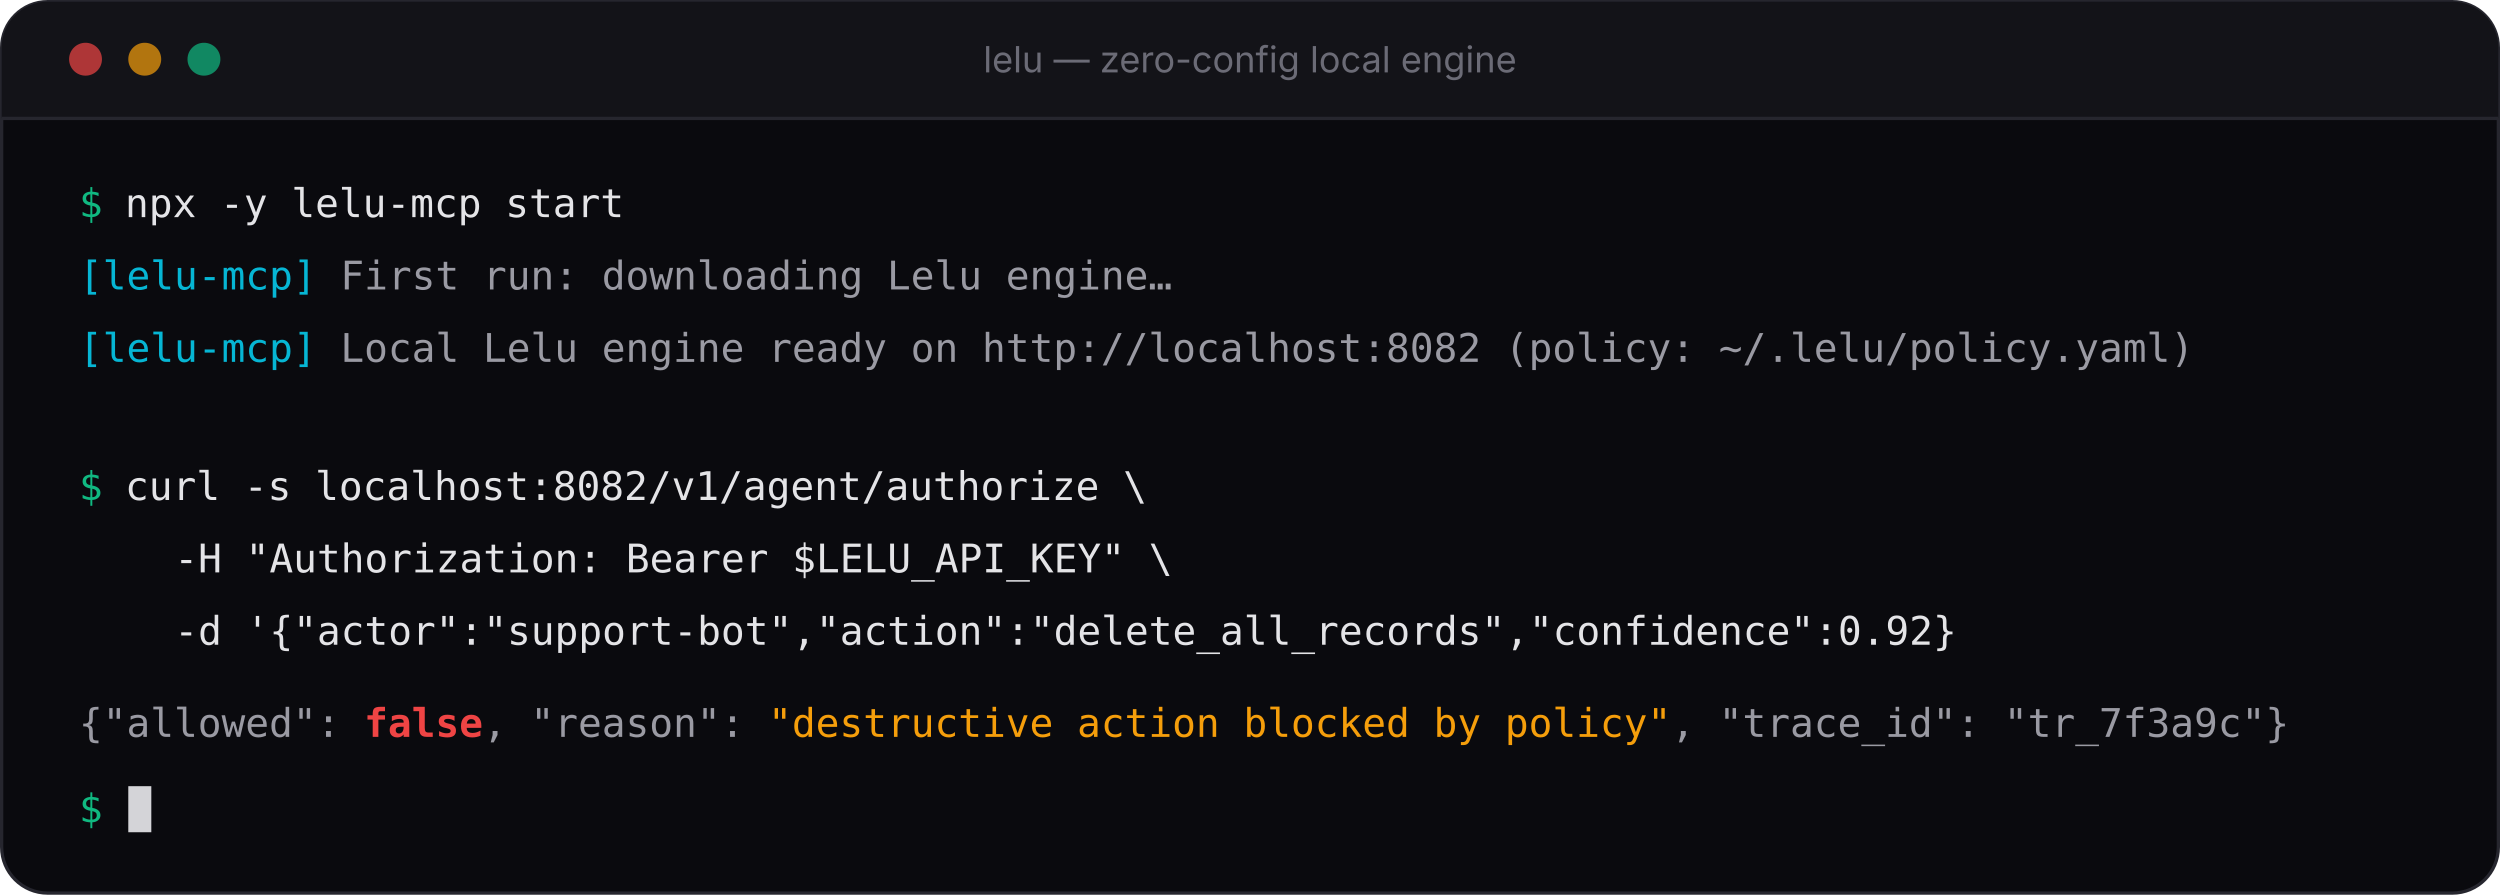
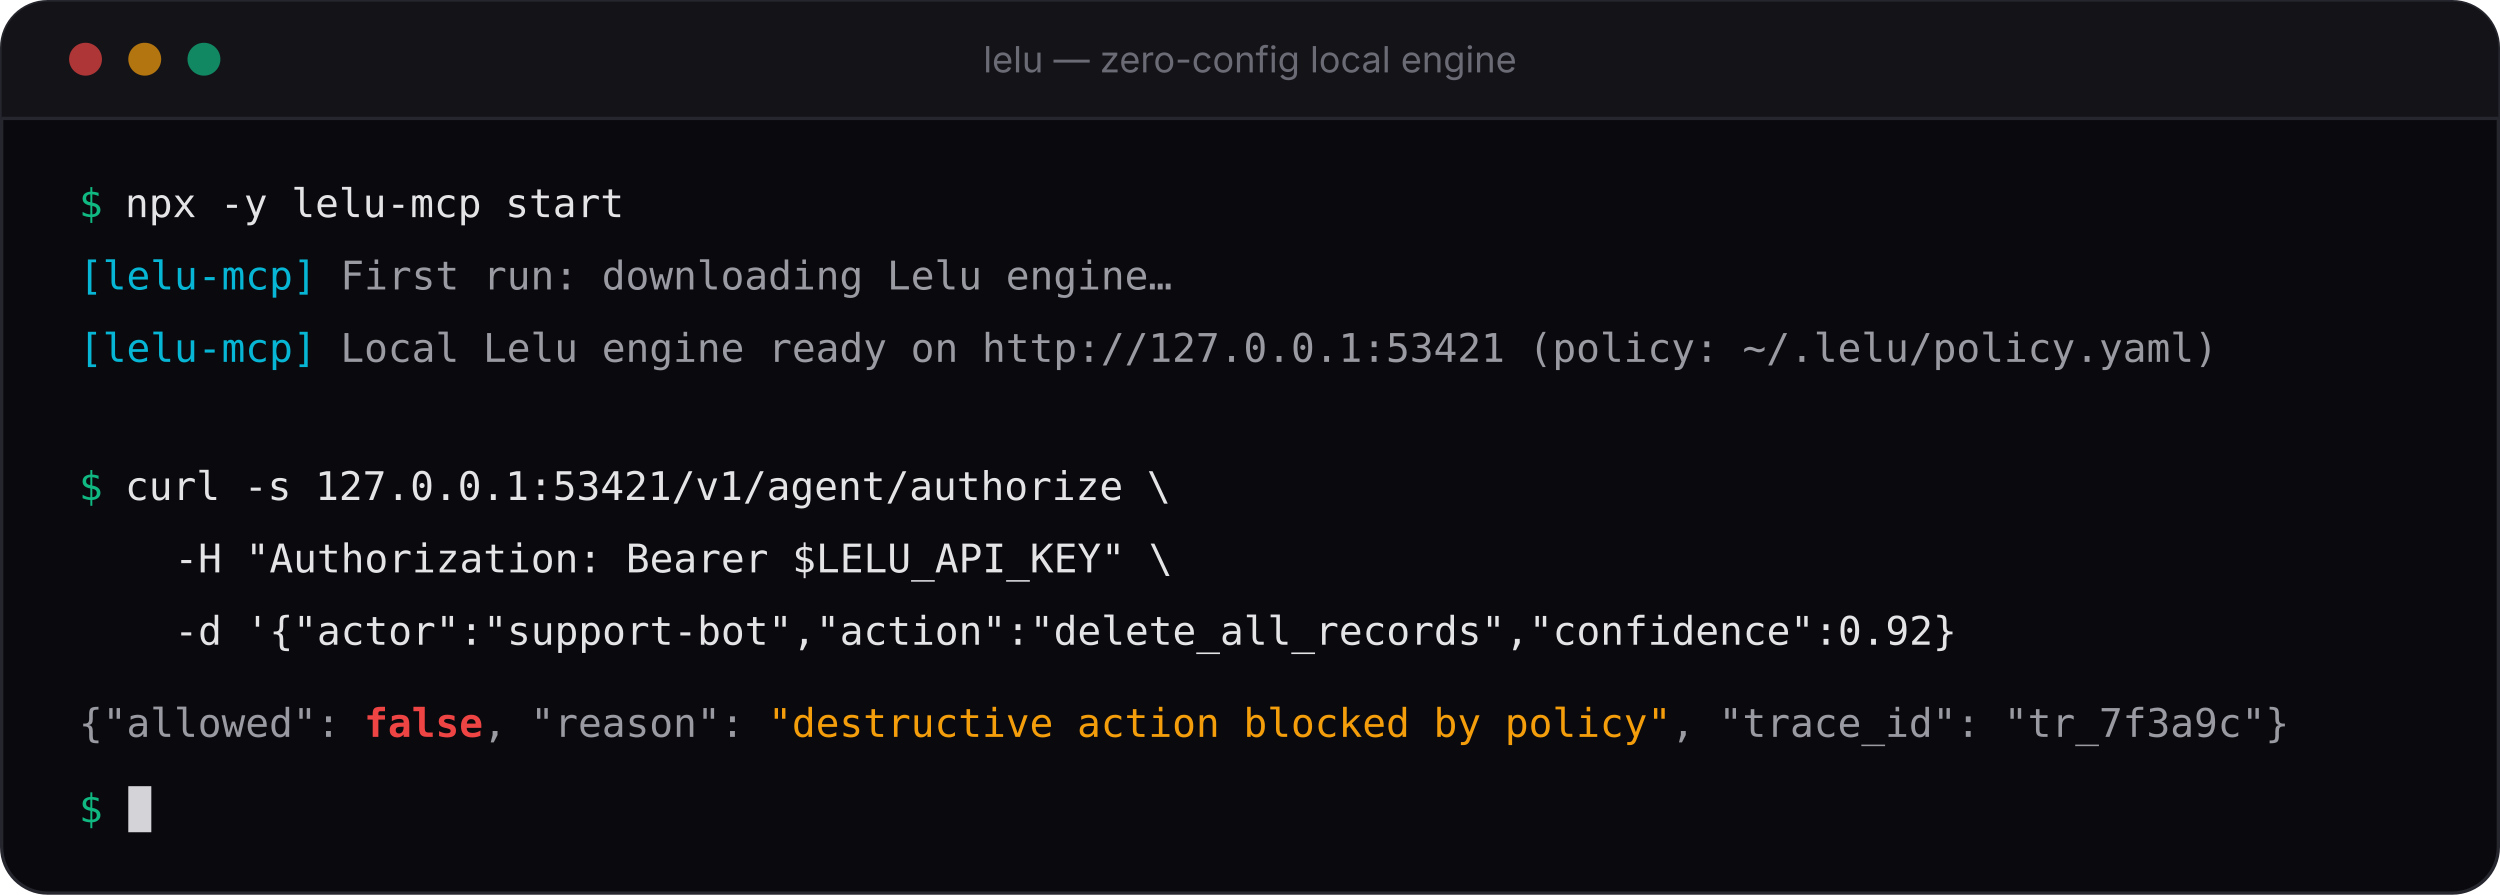
<svg xmlns="http://www.w3.org/2000/svg" width="760" height="272" viewBox="0 0 760 272" fill="none" role="img" aria-labelledby="lt-title lt-desc">
  <style>
    .tm      { font: 400 12px ui-monospace, 'SF Mono', Menlo, Consolas, monospace; fill: #E4E4E7; }
    .tm-dim  { font: 400 12px ui-monospace, 'SF Mono', Menlo, Consolas, monospace; fill: #9A9AA3; }
    .tm-bar  { font: 400 11px system-ui, -apple-system, 'Segoe UI', sans-serif; fill: #6B6B76; }
    .p  { fill: #10B981; }
    .tag{ fill: #06B6D4; }

    .grow1 { transform-box: fill-box; transform-origin: left center; animation: lt-w1 18s linear infinite; }
    .grow2 { transform-box: fill-box; transform-origin: left center; animation: lt-w2 18s linear infinite; }
    .grow3 { transform-box: fill-box; transform-origin: left center; animation: lt-w3 18s linear infinite; }
    .grow4 { transform-box: fill-box; transform-origin: left center; animation: lt-w4 18s linear infinite; }
    .cm1 { animation: lt-m1 18s linear infinite; }
    .cm2 { animation: lt-m2 18s linear infinite; }
    .cm3 { animation: lt-m3 18s linear infinite; }
    .cm4 { animation: lt-m4 18s linear infinite; }
    .cg1 { animation: lt-cg1 18s linear infinite; }
    .cg2 { animation: lt-cg2 18s linear infinite; }
    .cg3 { animation: lt-cg3 18s linear infinite; }
    .cg4 { animation: lt-cg4 18s linear infinite; }
    .o1 { animation: lt-o1 18s linear infinite; }
    .o2 { animation: lt-o2 18s linear infinite; }
    .o3 { animation: lt-o3 18s linear infinite; }
    .o4 { animation: lt-o4 18s linear infinite; }
    .o5 { animation: lt-o5 18s linear infinite; }
    .blink { animation: lt-blink 1.1s steps(1) infinite; }

    @keyframes lt-w1 { 0%, 2.8% { transform: scaleX(0); } 12.8%, 100% { transform: scaleX(1); } }
    @keyframes lt-w2 { 0%, 28.9% { transform: scaleX(0); } 37.8%, 100% { transform: scaleX(1); } }
    @keyframes lt-w3 { 0%, 37.8% { transform: scaleX(0); } 45.6%, 100% { transform: scaleX(1); } }
    @keyframes lt-w4 { 0%, 45.6% { transform: scaleX(0); } 54.4%, 100% { transform: scaleX(1); } }

    @keyframes lt-m1 { 0%, 2.8% { transform: translateX(0); } 12.8%, 100% { transform: translateX(152px); } }
-     @keyframes lt-m2 { 0%, 28.9% { transform: translateX(0); } 37.8%, 100% { transform: translateX(310px); } }
+     @keyframes lt-m2 { 0%, 28.9% { transform: translateX(0); } 37.8%, 100% { transform: translateX(317px); } }
    @keyframes lt-m3 { 0%, 37.8% { transform: translateX(0); } 45.6%, 100% { transform: translateX(303px); } }
    @keyframes lt-m4 { 0%, 45.6% { transform: translateX(0); } 54.4%, 100% { transform: translateX(541px); } }

    @keyframes lt-cg1 { 0% { opacity: 1; } 13.3%, 100% { opacity: 0; } }
    @keyframes lt-cg2 { 0%, 27.5% { opacity: 0; } 27.8% { opacity: 1; } 38.1%, 100% { opacity: 0; } }
    @keyframes lt-cg3 { 0%, 38.1% { opacity: 0; } 38.4% { opacity: 1; } 45.9%, 100% { opacity: 0; } }
    @keyframes lt-cg4 { 0%, 45.9% { opacity: 0; } 46.2% { opacity: 1; } 55%, 100% { opacity: 0; } }

    @keyframes lt-o1 { 0%, 15.6% { opacity: 0; } 16.2%, 100% { opacity: 1; } }
    @keyframes lt-o2 { 0%, 22.2% { opacity: 0; } 22.8%, 100% { opacity: 1; } }
    @keyframes lt-o3 { 0%, 27.8% { opacity: 0; } 28.4%, 100% { opacity: 1; } }
    @keyframes lt-o4 { 0%, 58.9% { opacity: 0; } 59.5%, 100% { opacity: 1; } }
    @keyframes lt-o5 { 0%, 64% { opacity: 0; } 64.6%, 100% { opacity: 1; } }

    @keyframes lt-blink { 0%, 49% { opacity: 1; } 50%, 100% { opacity: 0; } }

    @media (prefers-reduced-motion: reduce) {
      .grow1, .grow2, .grow3, .grow4, .cm1, .cm2, .cm3, .cm4, .cg1, .cg2, .cg3, .cg4, .o1, .o2, .o3, .o4, .o5, .blink { animation: none; }
    }
  </style>
  <defs>
    <clipPath id="lt-c1">
      <rect x="38" y="52" width="152" height="19" class="grow1" />
    </clipPath>
    <clipPath id="lt-c2">
-       <rect x="38" y="138" width="310" height="19" class="grow2" />
+       <rect x="38" y="138" width="317" height="19" class="grow2" />
    </clipPath>
    <clipPath id="lt-c3">
      <rect x="53" y="160" width="303" height="19" class="grow3" />
    </clipPath>
    <clipPath id="lt-c4">
      <rect x="53" y="182" width="541" height="19" class="grow4" />
    </clipPath>
  </defs>
  <rect x="0.5" y="0.5" width="759" height="271" rx="14" fill="#0A0A0E" stroke="#26262E" />
  <path d="M0.5 14.5 a14 14 0 0 1 14 -14 h731 a14 14 0 0 1 14 14 v21.5 h-759 Z" fill="#131318" />
  <line x1="0.5" y1="36" x2="759.5" y2="36" stroke="#26262E" />
  <circle cx="26" cy="18" r="5" fill="#EF4444" opacity="0.7" />
  <circle cx="44" cy="18" r="5" fill="#F59E0B" opacity="0.7" />
  <circle cx="62" cy="18" r="5" fill="#10B981" opacity="0.7" />
  <text x="380" y="22" class="tm-bar" text-anchor="middle">lelu — zero-config local engine</text>
  <text x="24" y="66" class="tm">
    <tspan class="p">$</tspan>
  </text>
  <text x="38" y="66" class="tm" clip-path="url(#lt-c1)">npx -y lelu-mcp start</text>
  <g class="cg1" opacity="0">
    <rect x="39" y="55" width="7" height="14" fill="#D4D4D8" class="cm1" />
  </g>
  <text x="24" y="88" class="tm-dim o1" opacity="1">
    <tspan class="tag">[lelu-mcp]</tspan> First run: downloading Lelu engine…</text>
  <text x="24" y="110" class="tm-dim o2" opacity="1">
-     <tspan class="tag">[lelu-mcp]</tspan> Local Lelu engine ready on http://localhost:8082 (policy: ~/.lelu/policy.yaml)</text>
+     <tspan class="tag">[lelu-mcp]</tspan> Local Lelu engine ready on http://127.0.0.1:53421 (policy: ~/.lelu/policy.yaml)</text>
  <text x="24" y="152" class="tm o3" opacity="1">
    <tspan class="p">$</tspan>
  </text>
-   <text x="38" y="152" class="tm" clip-path="url(#lt-c2)">curl -s localhost:8082/v1/agent/authorize \</text>
+   <text x="38" y="152" class="tm" clip-path="url(#lt-c2)">curl -s 127.0.0.1:53421/v1/agent/authorize \</text>
  <g class="cg2" opacity="0">
    <rect x="39" y="141" width="7" height="14" fill="#D4D4D8" class="cm2" />
  </g>
  <text x="53" y="174" class="tm" clip-path="url(#lt-c3)">-H "Authorization: Bearer $LELU_API_KEY" \</text>
  <g class="cg3" opacity="0">
    <rect x="54" y="163" width="7" height="14" fill="#D4D4D8" class="cm3" />
  </g>
  <text x="53" y="196" class="tm" clip-path="url(#lt-c4)">-d '{"actor":"support-bot","action":"delete_all_records","confidence":0.92}'</text>
  <g class="cg4" opacity="0">
    <rect x="54" y="185" width="7" height="14" fill="#D4D4D8" class="cm4" />
  </g>
  <text x="24" y="224" class="tm-dim o4" opacity="1">{"allowed": <tspan fill="#EF4444" font-weight="600">false</tspan>, "reason": <tspan fill="#F59E0B">"destructive action blocked by policy"</tspan>, "trace_id": "tr_7f3a9c"}</text>
  <g class="o5" opacity="1">
    <text x="24" y="250" class="tm">
      <tspan class="p">$</tspan>
    </text>
    <rect x="39" y="239" width="7" height="14" fill="#D4D4D8" class="blink" />
  </g>
</svg>
